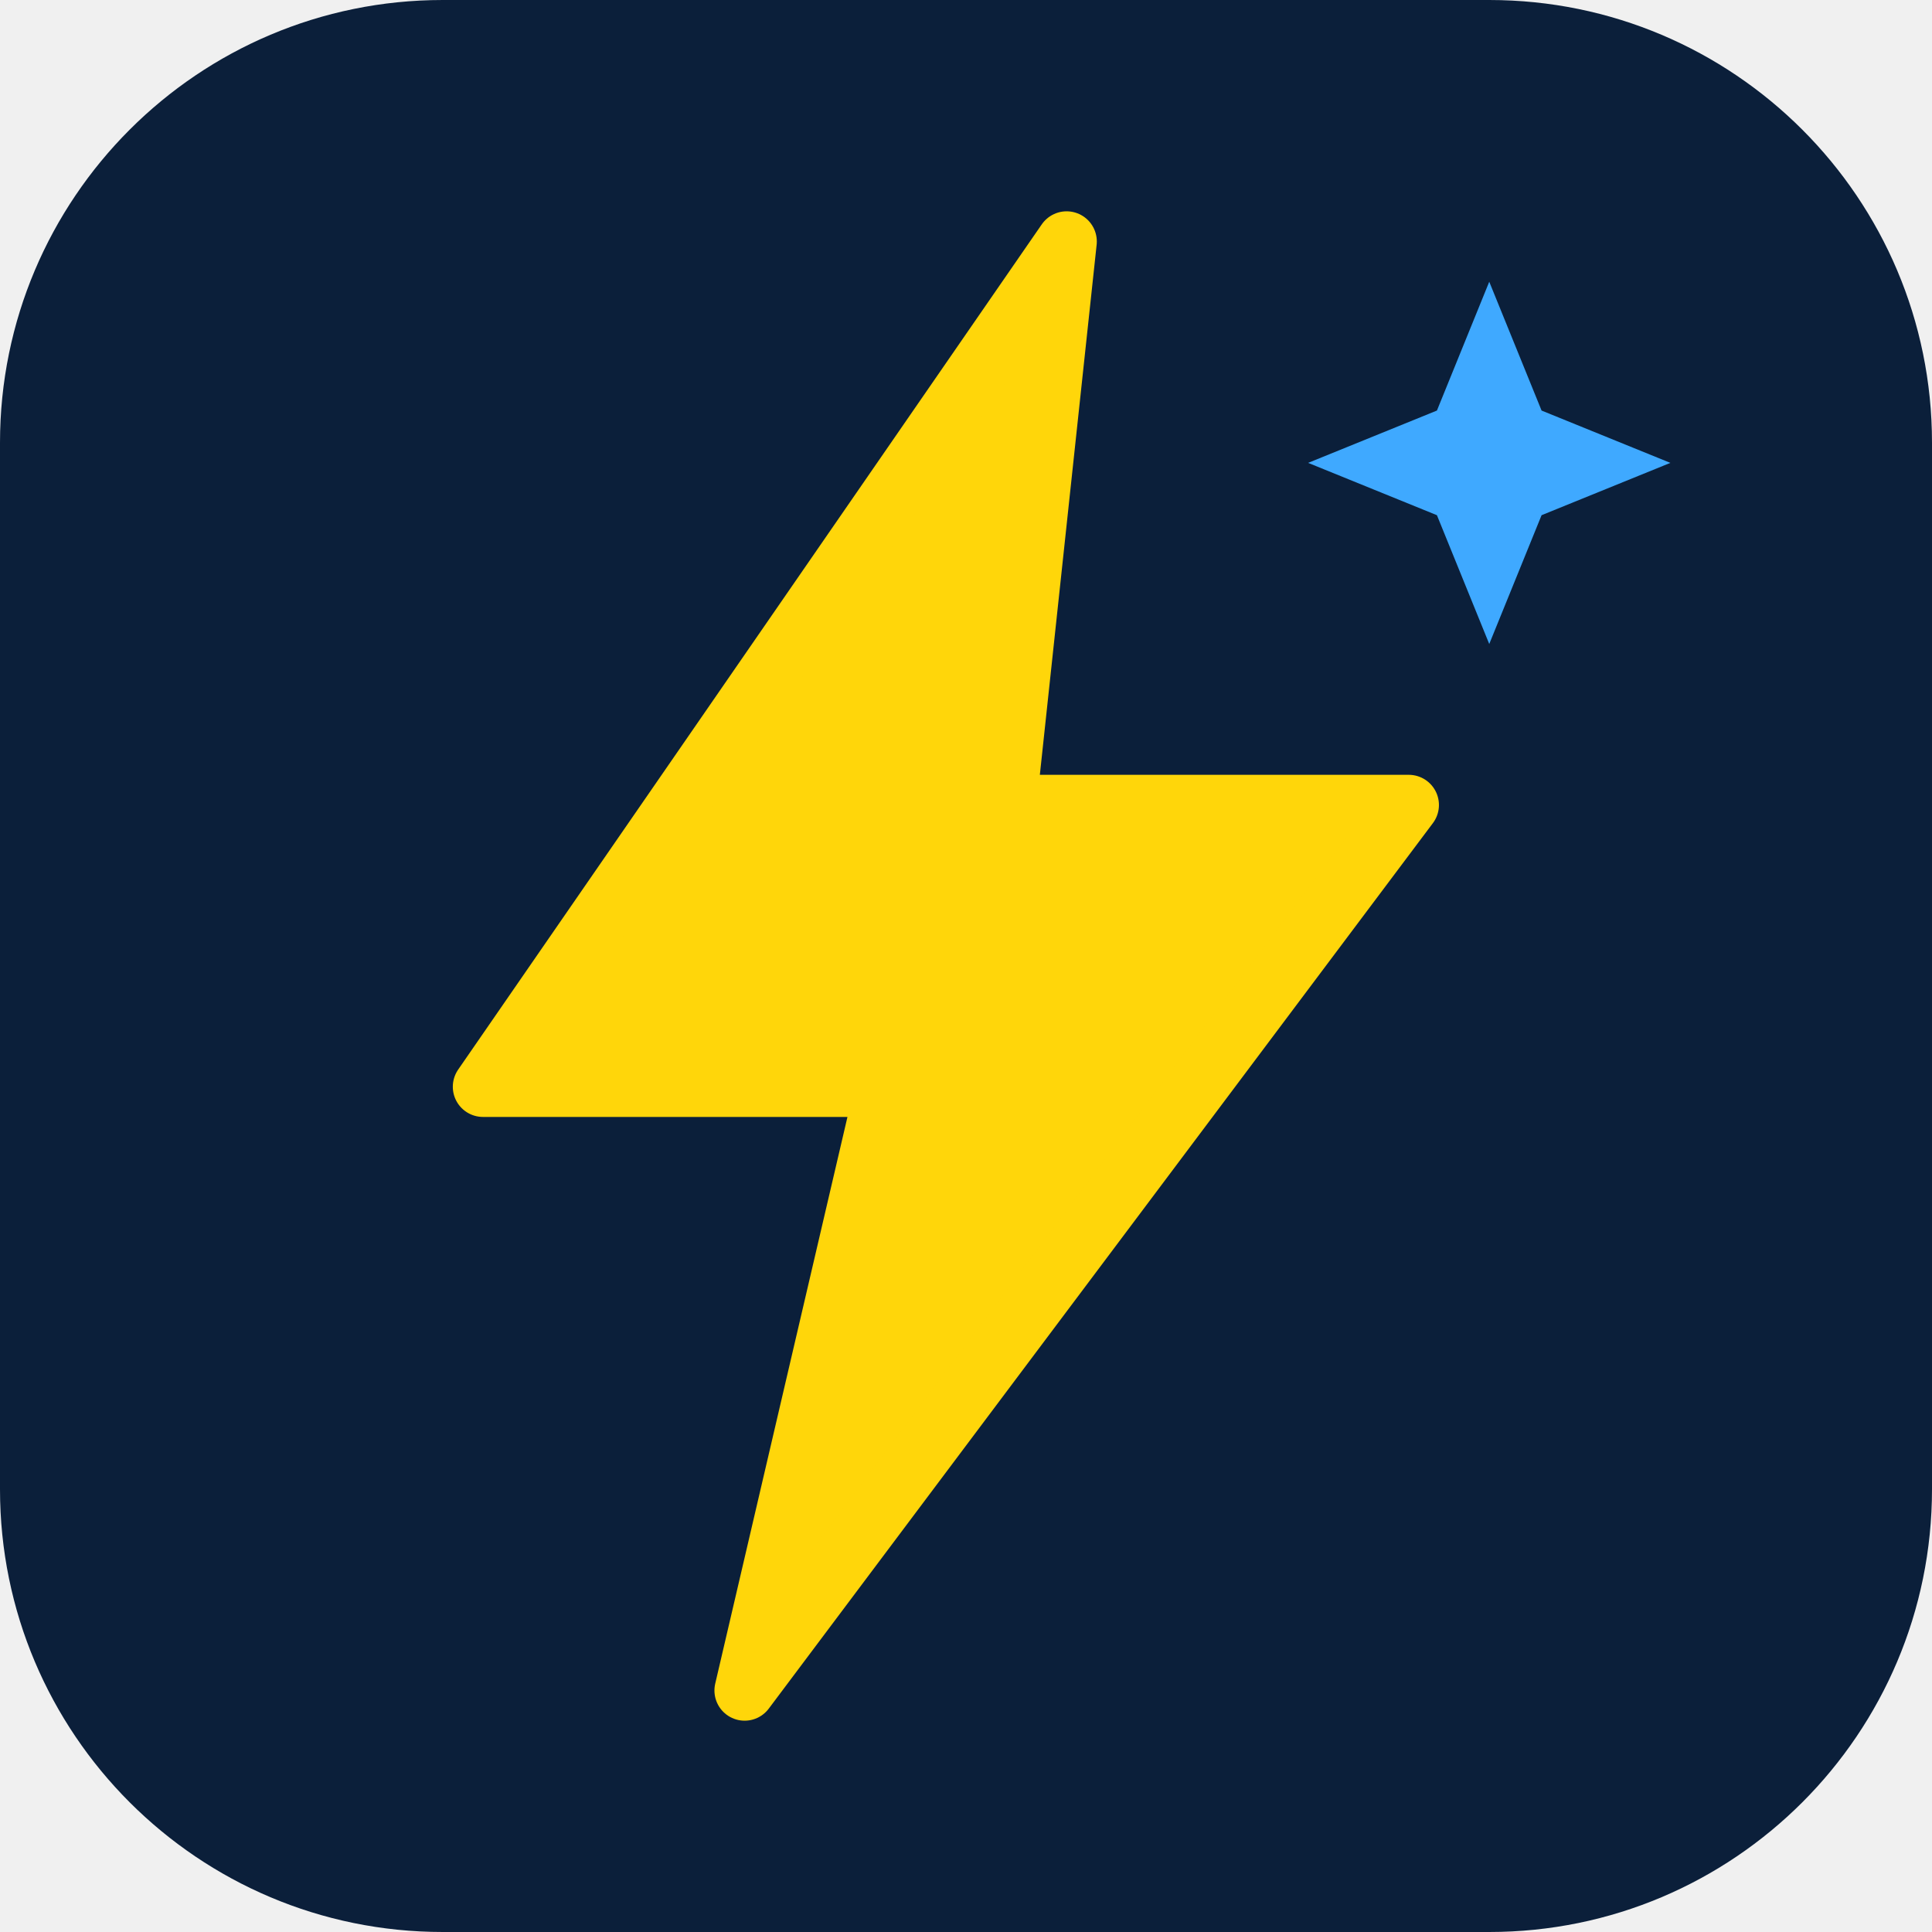
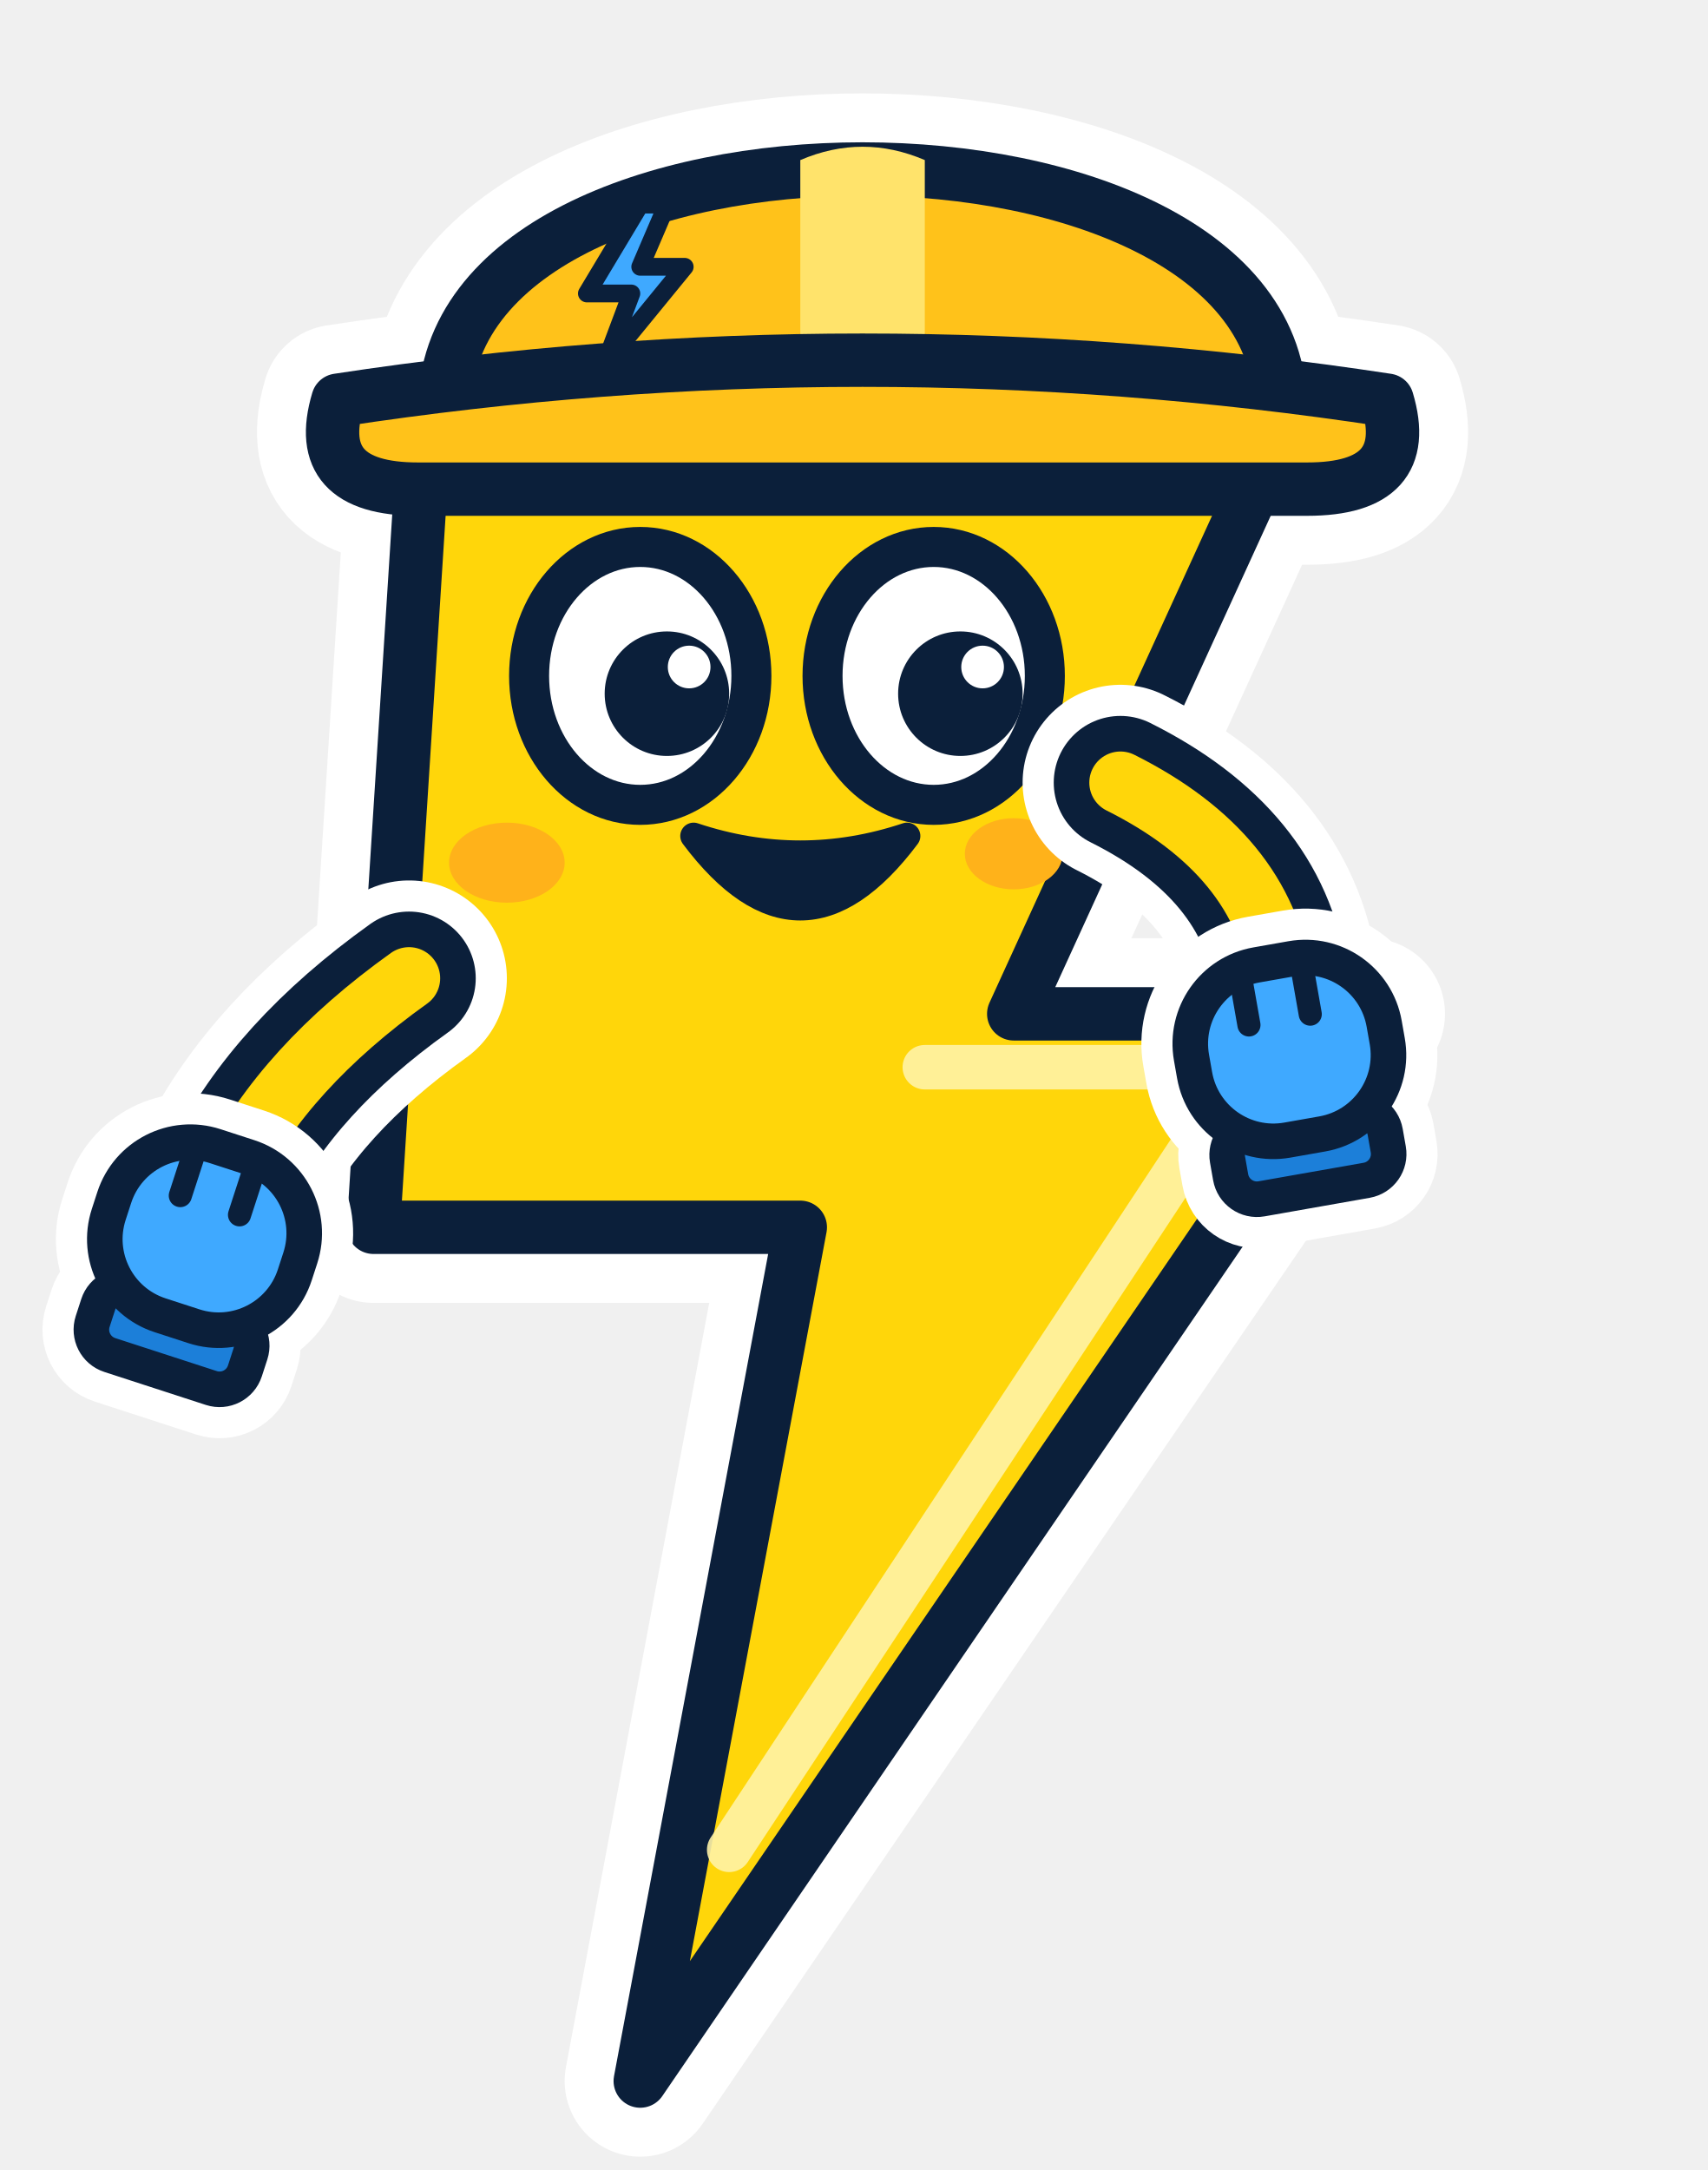
- <svg xmlns="http://www.w3.org/2000/svg" viewBox="0 0 96 96" width="96" height="96">
-   <rect width="96" height="96" rx="22" fill="#0B1F3A" />
-   <path d="M53 12 24 54h20l-7 30 33-44H50z" fill="#FFD60A" stroke="#FFD60A" stroke-width="3" stroke-linejoin="round" />
-   <path d="M74 14l2.6 6.4L83 23l-6.4 2.6L74 32l-2.6-6.4L65 23l6.4-2.6z" fill="#3FA9FF" />
+ <svg xmlns="http://www.w3.org/2000/svg" class="bolt-svg" viewBox="14 14 192 244" width="192" height="244">
+   <g class="b-fig">
+     <g fill="#fff" stroke="#fff" stroke-linejoin="round" stroke-linecap="round">
+       <path d="M62 58L160 58L128 128L168 128L86 248L104 152L56 152Z" stroke-width="17" />
+       <path d="M64 60C64 24 158 24 158 60ZM52 59Q111 50 170 59Q173 69 161 69H61Q49 69 52 59Z" stroke-width="17" />
+     </g>
+     <path class="b-body" d="M62 58L160 58L128 128L168 128L86 248L104 152L56 152Z" fill="#FFD60A" stroke="#0B1F3A" stroke-width="6" stroke-linejoin="round" />
+     <path d="M118 134L154 134L96 222" fill="none" stroke="#FFF3A6" stroke-width="5" stroke-linecap="round" stroke-linejoin="round" opacity=".9" />
+     <ellipse cx="71" cy="111" rx="6.5" ry="4.5" fill="#FFB21A" />
+     <ellipse cx="128" cy="110" rx="5.5" ry="4" fill="#FFB21A" />
+     <g class="b-eyes">
+       <ellipse cx="86" cy="90" rx="12.5" ry="14.5" fill="#fff" stroke="#0B1F3A" stroke-width="4.5" />
+       <ellipse cx="119" cy="90" rx="12.5" ry="14.5" fill="#fff" stroke="#0B1F3A" stroke-width="4.5" />
+       <circle cx="89" cy="92" r="7" fill="#0B1F3A" />
+       <circle cx="122" cy="92" r="7" fill="#0B1F3A" />
+       <circle cx="91.5" cy="89" r="2.4" fill="#fff" />
+       <circle cx="124.5" cy="89" r="2.4" fill="#fff" />
+     </g>
+     <path d="M92 108Q104 124 116 108Q104 112 92 108Z" fill="#0B1F3A" stroke="#0B1F3A" stroke-width="3" stroke-linejoin="round" />
+     <g class="b-hat">
+       <path d="M64 60C64 24 158 24 158 60Z" fill="#FFC21A" stroke="#0B1F3A" stroke-width="6" stroke-linejoin="round" />
+       <path d="M104 32Q111 29 118 32V58H104Z" fill="#FFE36B" />
+       <path d="M86 37l-6 10h5l-3 8 9-11h-5l3-7z" fill="#3FA9FF" stroke="#0B1F3A" stroke-width="2" stroke-linejoin="round" />
+       <path d="M52 59Q111 50 170 59Q173 69 161 69H61Q49 69 52 59Z" fill="#FFC21A" stroke="#0B1F3A" stroke-width="6" stroke-linejoin="round" />
+     </g>
+     <g class="b-arm b-arm-l ">
+       <path d="M60 124 Q46 134 40 146" fill="none" stroke="#fff" stroke-width="22" stroke-linecap="round" />
+       <path d="M60 124 Q46 134 40 146" fill="none" stroke="#0B1F3A" stroke-width="15" stroke-linecap="round" />
+       <path d="M60 124 Q46 134 40 146" fill="none" stroke="#FFD60A" stroke-width="7" stroke-linecap="round" />
+       <g transform="translate(37 153) rotate(18)">
+         <rect x="-9" y="8" width="18" height="8" rx="3" fill="#1C7FD9" stroke="#fff" stroke-width="11" />
+         <rect x="-11" y="-10" width="22" height="20" rx="9" fill="#3FA9FF" stroke="#fff" stroke-width="11" />
+         <path d="M-4 -9.5v6M3 -9.5v6" stroke="#0B1F3A" stroke-width="2.6" stroke-linecap="round" />
+         <rect x="-9" y="8" width="18" height="8" rx="3" fill="#1C7FD9" stroke="#0B1F3A" stroke-width="4" />
+         <rect x="-11" y="-10" width="22" height="20" rx="9" fill="#3FA9FF" stroke="#0B1F3A" stroke-width="4" />
+         <path d="M-4 -9.5v6M3 -9.5v6" stroke="#0B1F3A" stroke-width="2.6" stroke-linecap="round" />
+       </g>
+     </g>
+     <g class="b-arm b-arm-r ">
+       <path d="M140 102 Q156 110 158 124" fill="none" stroke="#fff" stroke-width="22" stroke-linecap="round" />
+       <path d="M140 102 Q156 110 158 124" fill="none" stroke="#0B1F3A" stroke-width="15" stroke-linecap="round" />
+       <path d="M140 102 Q156 110 158 124" fill="none" stroke="#FFD60A" stroke-width="7" stroke-linecap="round" />
+       <g transform="translate(159 132) rotate(-10)">
+         <rect x="-9" y="8" width="18" height="8" rx="3" fill="#1C7FD9" stroke="#fff" stroke-width="11" />
+         <rect x="-11" y="-10" width="22" height="20" rx="9" fill="#3FA9FF" stroke="#fff" stroke-width="11" />
+         <path d="M-4 -9.5v6M3 -9.5v6" stroke="#0B1F3A" stroke-width="2.6" stroke-linecap="round" />
+         <rect x="-9" y="8" width="18" height="8" rx="3" fill="#1C7FD9" stroke="#0B1F3A" stroke-width="4" />
+         <rect x="-11" y="-10" width="22" height="20" rx="9" fill="#3FA9FF" stroke="#0B1F3A" stroke-width="4" />
+         <path d="M-4 -9.5v6M3 -9.5v6" stroke="#0B1F3A" stroke-width="2.6" stroke-linecap="round" />
+       </g>
+     </g>
+   </g>
</svg>
